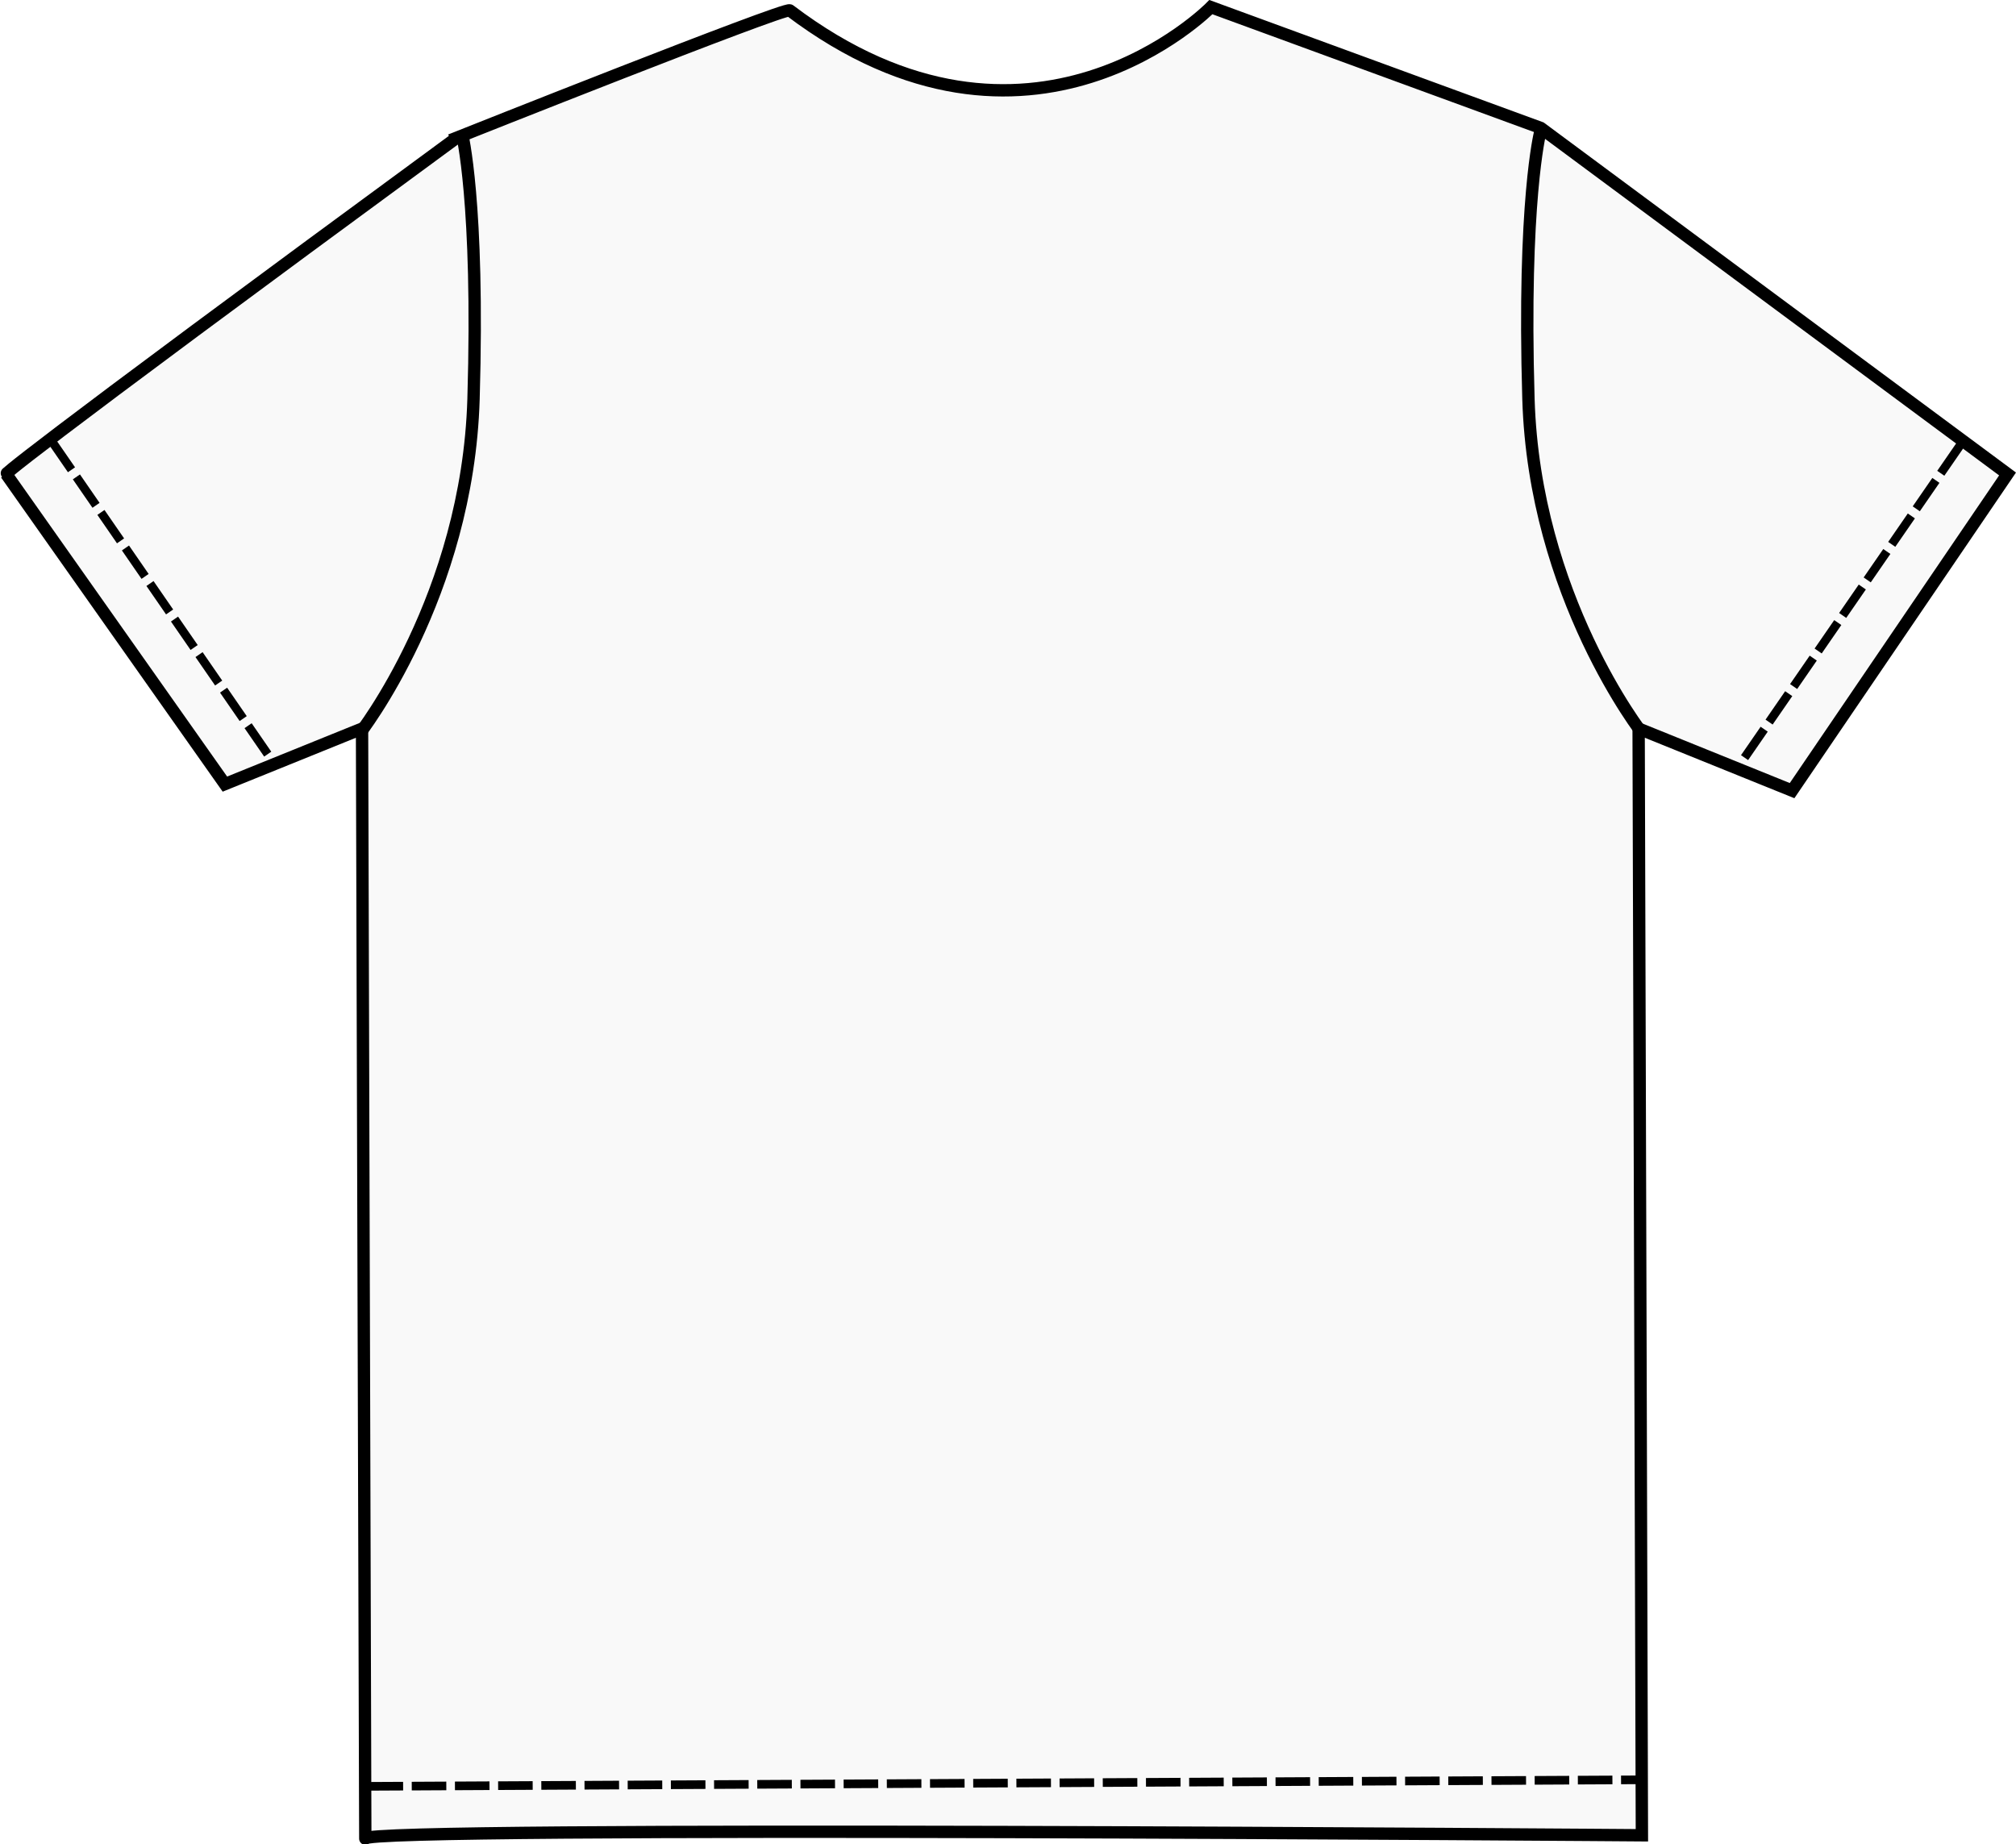
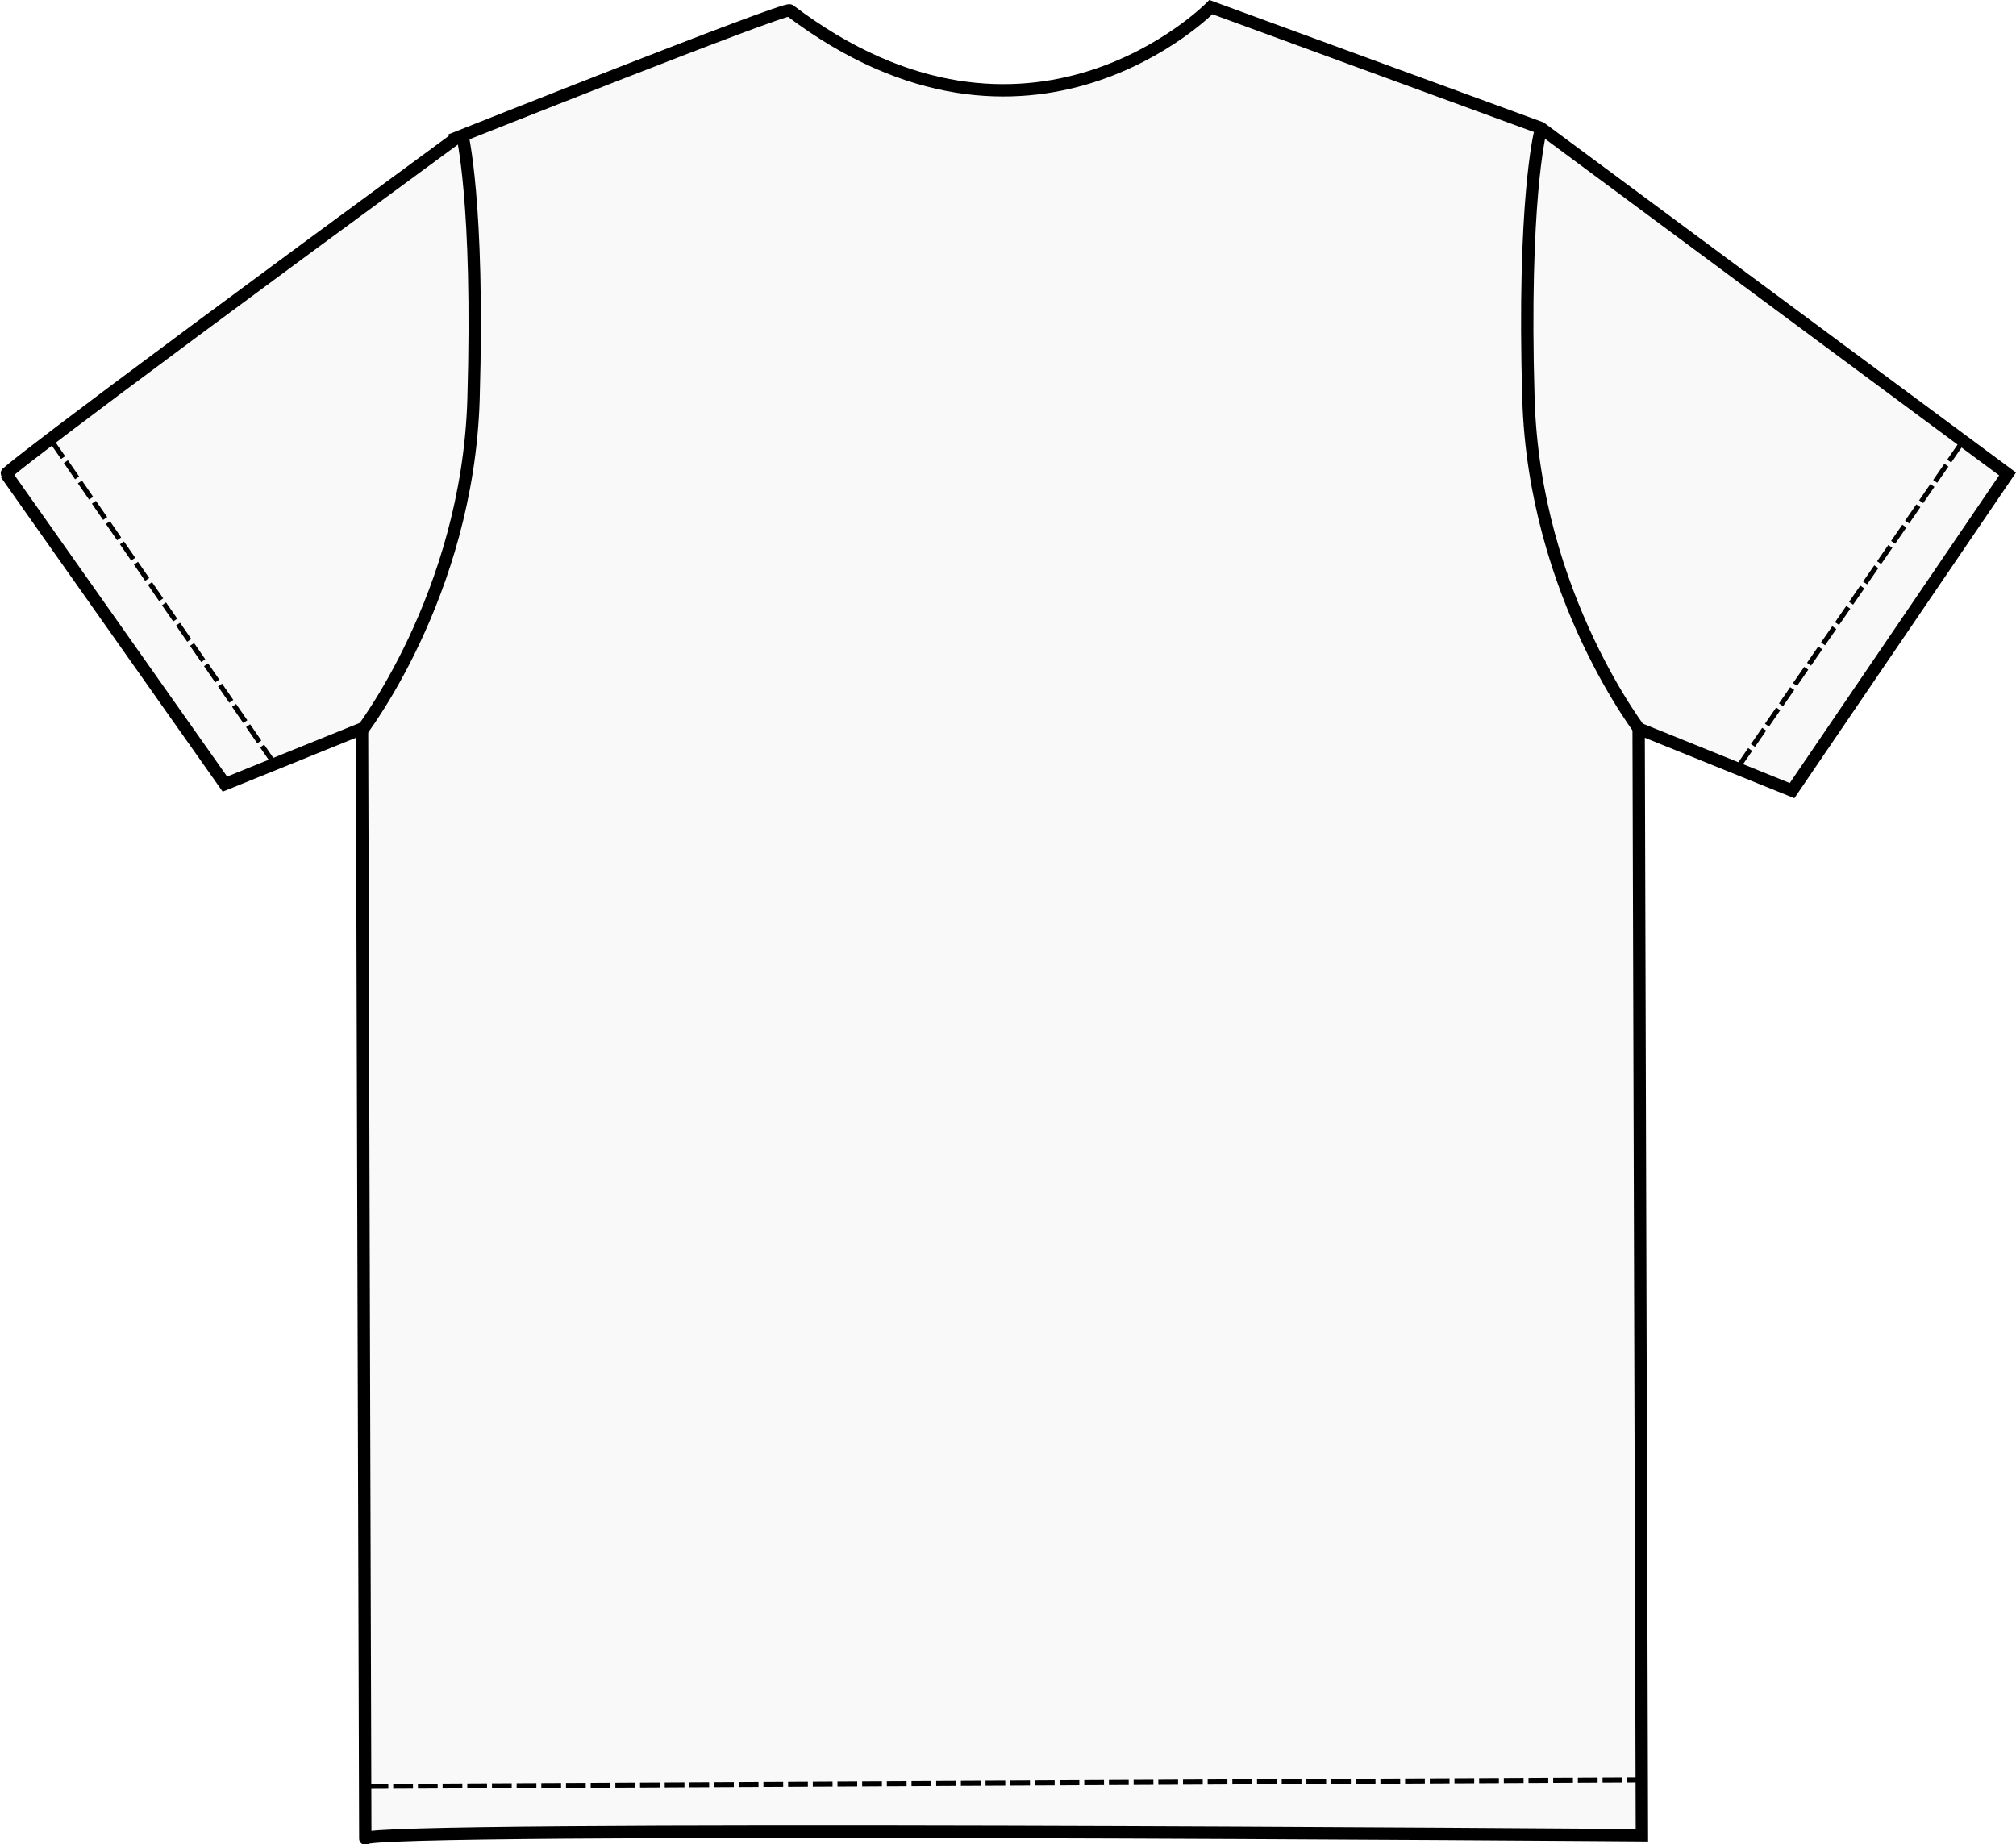
<svg xmlns="http://www.w3.org/2000/svg" width="163.372mm" height="149.441mm" viewBox="0 0 163.372 149.441" version="1.1" id="svg1" xml:space="preserve">
  <defs id="defs1" />
-   <g id="layer1" style="font-variation-settings:normal;opacity:1;vector-effect:none;fill:#ff0000;fill-opacity:1;stroke:#ff0000;stroke-width:1.379;stroke-linecap:butt;stroke-linejoin:miter;stroke-miterlimit:4;stroke-dasharray:none;stroke-dashoffset:0;stroke-opacity:1;-inkscape-stroke:none;stop-color:#000000;stop-opacity:1" transform="translate(-23.84242,-79.5882)">
-     <path style="font-variation-settings:normal;opacity:1;vector-effect:none;fill:#f9f9f9;fill-opacity:1;stroke:none;stroke-width:1.379;stroke-linecap:butt;stroke-linejoin:miter;stroke-miterlimit:4;stroke-dasharray:none;stroke-dashoffset:0;stroke-opacity:1;-inkscape-stroke:none;stop-color:#000000;stop-opacity:1" d="m 60.854,90.752 c -36.777,26.987 -36.513,27.252 -36.513,27.252 l 17.727,25.135 11.113,-4.498 c 0,0 0.265,91.017 0.265,89.958 0,-1.058 103.452,-0.265 103.452,-0.265 l -0.265,-89.694 12.435,5.027 17.462,-25.665 -37.835,-28.046 -26.723,-9.79 c 0,0 -14.691,14.994 -34.131,0.265 -0.37,-0.28 -26.988,10.319 -26.988,10.319 z" id="path1" />
-     <path style="font-variation-settings:normal;fill:none;fill-opacity:1;stroke:#000000;stroke-width:1;stroke-linecap:butt;stroke-linejoin:miter;stroke-miterlimit:4;stroke-dasharray:none;stroke-dashoffset:0;stroke-opacity:1;stop-color:#000000" d="m 60.854,90.752 c -36.777,26.988 -36.513,27.252 -36.513,27.252 l 17.727,25.135 11.113,-4.498 c 0,0 0.265,91.017 0.265,89.958 0,-1.058 103.452,-0.265 103.452,-0.265 l -0.265,-89.694 12.435,5.027 17.462,-25.665 -37.835,-28.046 -26.723,-9.79 c 0,0 -14.691,14.994 -34.131,0.265 -0.37,-0.28 -26.988,10.319 -26.988,10.319 z" id="path1-1" />
-     <path style="font-variation-settings:normal;fill:#dbe2e3;fill-opacity:1;stroke:#000000;stroke-width:0.7;stroke-linecap:butt;stroke-linejoin:miter;stroke-miterlimit:4;stroke-dasharray:2.8, 0.7;stroke-dashoffset:0;stroke-opacity:1;stop-color:#000000" d="m 182.71,115.642 -18.256,26.458" id="path6-6" />
-     <path style="font-variation-settings:normal;opacity:1;fill:none;fill-opacity:1;stroke:#000000;stroke-width:1;stroke-linecap:butt;stroke-linejoin:miter;stroke-miterlimit:4;stroke-dasharray:none;stroke-dashoffset:0;stroke-opacity:1" d="m 52.946,139.1 c 0,0 8.796,-11.174 9.27,-27.172 0.473,-15.998 -0.944,-21.565 -0.944,-21.565" id="path2" />
-     <path style="font-variation-settings:normal;vector-effect:none;fill:none;fill-opacity:1;stroke:#000000;stroke-width:1;stroke-linecap:butt;stroke-linejoin:miter;stroke-miterlimit:4;stroke-dasharray:none;stroke-dashoffset:0;stroke-opacity:1;-inkscape-stroke:none;stop-color:#000000" d="m 156.974,139.083 c 0,0 -8.796,-11.174 -9.27,-27.172 -0.473,-15.998 0.944,-21.565 0.944,-21.565" id="path2-9" />
-     <path style="font-variation-settings:normal;opacity:1;fill:#dbe2e3;fill-opacity:1;stroke:#000000;stroke-width:0.7;stroke-linecap:butt;stroke-linejoin:miter;stroke-miterlimit:4;stroke-dasharray:2.8, 0.7;stroke-dashoffset:0;stroke-opacity:1" d="m 28.046,115.358 18.256,26.458" id="path6" />
-     <path style="font-variation-settings:normal;opacity:1;fill:#dbe2e3;fill-opacity:1;stroke:#000000;stroke-width:0.7;stroke-linecap:butt;stroke-linejoin:miter;stroke-miterlimit:4;stroke-dasharray:2.8, 0.7;stroke-dashoffset:0;stroke-opacity:1" d="M 53.71,224.367 156.898,223.838" id="path7" />
+   <g id="layer3">
+     <g id="layer1" style="font-variation-settings:normal;opacity:1;vector-effect:none;fill:#ff0000;fill-opacity:1;stroke:#ff0000;stroke-width:1.379;stroke-linecap:butt;stroke-linejoin:miter;stroke-miterlimit:4;stroke-dasharray:none;stroke-dashoffset:0;stroke-opacity:1;-inkscape-stroke:none;stop-color:#000000;stop-opacity:1" transform="translate(-23.84243,-79.5882)">
+       <path style="font-variation-settings:normal;opacity:1;vector-effect:none;fill:#f9f9f9;fill-opacity:1;stroke:none;stroke-width:1.379;stroke-linecap:butt;stroke-linejoin:miter;stroke-miterlimit:4;stroke-dasharray:none;stroke-dashoffset:0;stroke-opacity:1;-inkscape-stroke:none;stop-color:#000000;stop-opacity:1" d="m 60.854,90.752 c -36.777,26.987 -36.513,27.252 -36.513,27.252 l 17.727,25.135 11.113,-4.498 c 0,0 0.265,91.017 0.265,89.958 0,-1.058 103.452,-0.265 103.452,-0.265 l -0.265,-89.694 12.435,5.027 17.462,-25.665 -37.835,-28.046 -26.723,-9.79 c 0,0 -14.691,14.994 -34.131,0.265 -0.37,-0.28 -26.988,10.319 -26.988,10.319 z" id="path1" />
+       <path style="font-variation-settings:normal;fill:none;fill-opacity:1;stroke:#000000;stroke-width:1;stroke-linecap:butt;stroke-linejoin:miter;stroke-miterlimit:4;stroke-dasharray:none;stroke-dashoffset:0;stroke-opacity:1;stop-color:#000000" d="m 60.854,90.752 c -36.777,26.988 -36.513,27.252 -36.513,27.252 l 17.727,25.135 11.113,-4.498 c 0,0 0.265,91.017 0.265,89.958 0,-1.058 103.452,-0.265 103.452,-0.265 l -0.265,-89.694 12.435,5.027 17.462,-25.665 -37.835,-28.046 -26.723,-9.79 c 0,0 -14.691,14.994 -34.131,0.265 -0.37,-0.28 -26.988,10.319 -26.988,10.319 z" id="path1-1" />
+       <path style="font-variation-settings:normal;fill:#dbe2e3;fill-opacity:1;stroke:#000000;stroke-width:0.4;stroke-linecap:butt;stroke-linejoin:miter;stroke-miterlimit:4;stroke-dasharray:1.6, 0.4;stroke-dashoffset:0;stroke-opacity:1;stop-color:#000000" d="m 182.71,115.642 -18.256,26.458" id="path6-6" />
+       <path style="font-variation-settings:normal;opacity:1;fill:none;fill-opacity:1;stroke:#000000;stroke-width:1;stroke-linecap:butt;stroke-linejoin:miter;stroke-miterlimit:4;stroke-dasharray:none;stroke-dashoffset:0;stroke-opacity:1" d="m 52.946,139.1 c 0,0 8.796,-11.174 9.27,-27.172 0.473,-15.998 -0.944,-21.565 -0.944,-21.565" id="path2" />
+       <path style="font-variation-settings:normal;vector-effect:none;fill:none;fill-opacity:1;stroke:#000000;stroke-width:1;stroke-linecap:butt;stroke-linejoin:miter;stroke-miterlimit:4;stroke-dasharray:none;stroke-dashoffset:0;stroke-opacity:1;-inkscape-stroke:none;stop-color:#000000" d="m 156.974,139.083 c 0,0 -8.796,-11.174 -9.27,-27.172 -0.473,-15.998 0.944,-21.565 0.944,-21.565" id="path2-9" />
+       <path style="font-variation-settings:normal;opacity:1;fill:#dbe2e3;fill-opacity:1;stroke:#000000;stroke-width:0.4;stroke-linecap:butt;stroke-linejoin:miter;stroke-miterlimit:4;stroke-dasharray:1.6, 0.4;stroke-dashoffset:0;stroke-opacity:1" d="m 28.046,115.358 18.256,26.458" id="path6" />
+       <path style="font-variation-settings:normal;opacity:1;fill:#dbe2e3;fill-opacity:1;stroke:#000000;stroke-width:0.4;stroke-linecap:butt;stroke-linejoin:miter;stroke-miterlimit:4;stroke-dasharray:1.6, 0.4;stroke-dashoffset:0;stroke-opacity:1" d="M 53.71,224.367 156.898,223.838" id="path7" />
+     </g>
+   </g>
+   <g id="layer2" style="display:none">
+     <rect style="font-variation-settings:normal;display:inline;opacity:1;fill:none;fill-opacity:1;stroke:#ff0000;stroke-width:0.4;stroke-linecap:butt;stroke-linejoin:miter;stroke-miterlimit:4;stroke-dasharray:0.8, 0.4;stroke-dashoffset:0;stroke-opacity:1;stop-color:#000000;stop-opacity:1" id="rect1-3" width="39.874" height="19.833" x="41.706" y="17.807" />
+     <rect style="font-variation-settings:normal;display:inline;fill:none;fill-opacity:1;stroke:#ff0000;stroke-width:0.4;stroke-linecap:butt;stroke-linejoin:miter;stroke-miterlimit:4;stroke-dasharray:0.8, 0.4;stroke-dashoffset:0;stroke-opacity:1;stop-color:#000000" id="rect1-3-5" width="19.894" height="19.894" x="41.675" y="17.776" />
+     <rect style="font-variation-settings:normal;display:inline;fill:none;fill-opacity:1;stroke:#ff0000;stroke-width:0.4;stroke-linecap:butt;stroke-linejoin:miter;stroke-miterlimit:4;stroke-dasharray:0.8, 0.4;stroke-dashoffset:0;stroke-opacity:1;stop-color:#000000" id="rect1-3-5-4" width="19.937" height="9.917" x="41.654" y="17.755" />
+     <rect style="font-variation-settings:normal;display:inline;fill:none;fill-opacity:1;stroke:#ff0000;stroke-width:0.4;stroke-linecap:butt;stroke-linejoin:miter;stroke-miterlimit:4;stroke-dasharray:0.8, 0.4;stroke-dashoffset:0;stroke-opacity:1;stop-color:#000000" id="rect1-3-5-4-4" width="9.947" height="9.96" x="41.639" y="17.74" />
+     <rect style="font-variation-settings:normal;display:inline;fill:none;fill-opacity:1;stroke:#ff0000;stroke-width:0.283;stroke-linecap:butt;stroke-linejoin:miter;stroke-miterlimit:4;stroke-dasharray:0.848, 0.848;stroke-dashoffset:0;stroke-opacity:1;stop-color:#000000" id="rect1-3-7-5" width="39.71" height="79.699" x="41.69" y="17.938" />
+     <rect style="font-variation-settings:normal;display:inline;fill:none;fill-opacity:1;stroke:#ff0000;stroke-width:0.4;stroke-linecap:butt;stroke-linejoin:miter;stroke-miterlimit:4;stroke-dasharray:0.8, 0.4;stroke-dashoffset:0;stroke-opacity:1;stop-color:#000000" id="rect1-3-7-9" width="79.753" height="39.666" x="41.809" y="17.91" />
+     <rect style="font-variation-settings:normal;display:inline;fill:none;fill-opacity:1;stroke:#ff0000;stroke-width:0.283;stroke-linecap:butt;stroke-linejoin:miter;stroke-miterlimit:4;stroke-dasharray:0.566, 0.283;stroke-dashoffset:0;stroke-opacity:1;stop-color:#000000" id="rect1-3-7-9-7" width="39.798" height="39.784" x="41.679" y="17.852" />
+     <rect style="font-variation-settings:normal;display:inline;fill:none;fill-opacity:1;stroke:#ff0000;stroke-width:0.4;stroke-linecap:butt;stroke-linejoin:miter;stroke-miterlimit:4;stroke-dasharray:1.2, 1.2;stroke-dashoffset:0;stroke-opacity:1;stop-color:#000000" id="rect1-3-7" width="79.581" height="79.581" x="41.896" y="17.996" />
+     <rect style="font-variation-settings:normal;display:inline;fill:none;fill-opacity:1;stroke:#ff0000;stroke-width:0.49;stroke-linecap:butt;stroke-linejoin:miter;stroke-miterlimit:4;stroke-dasharray:1.47, 1.47;stroke-dashoffset:0;stroke-opacity:1;stop-color:#000000" id="rect1-3-7-3" width="79.491" height="119.487" x="41.94" y="18.041" />
  </g>
</svg>
